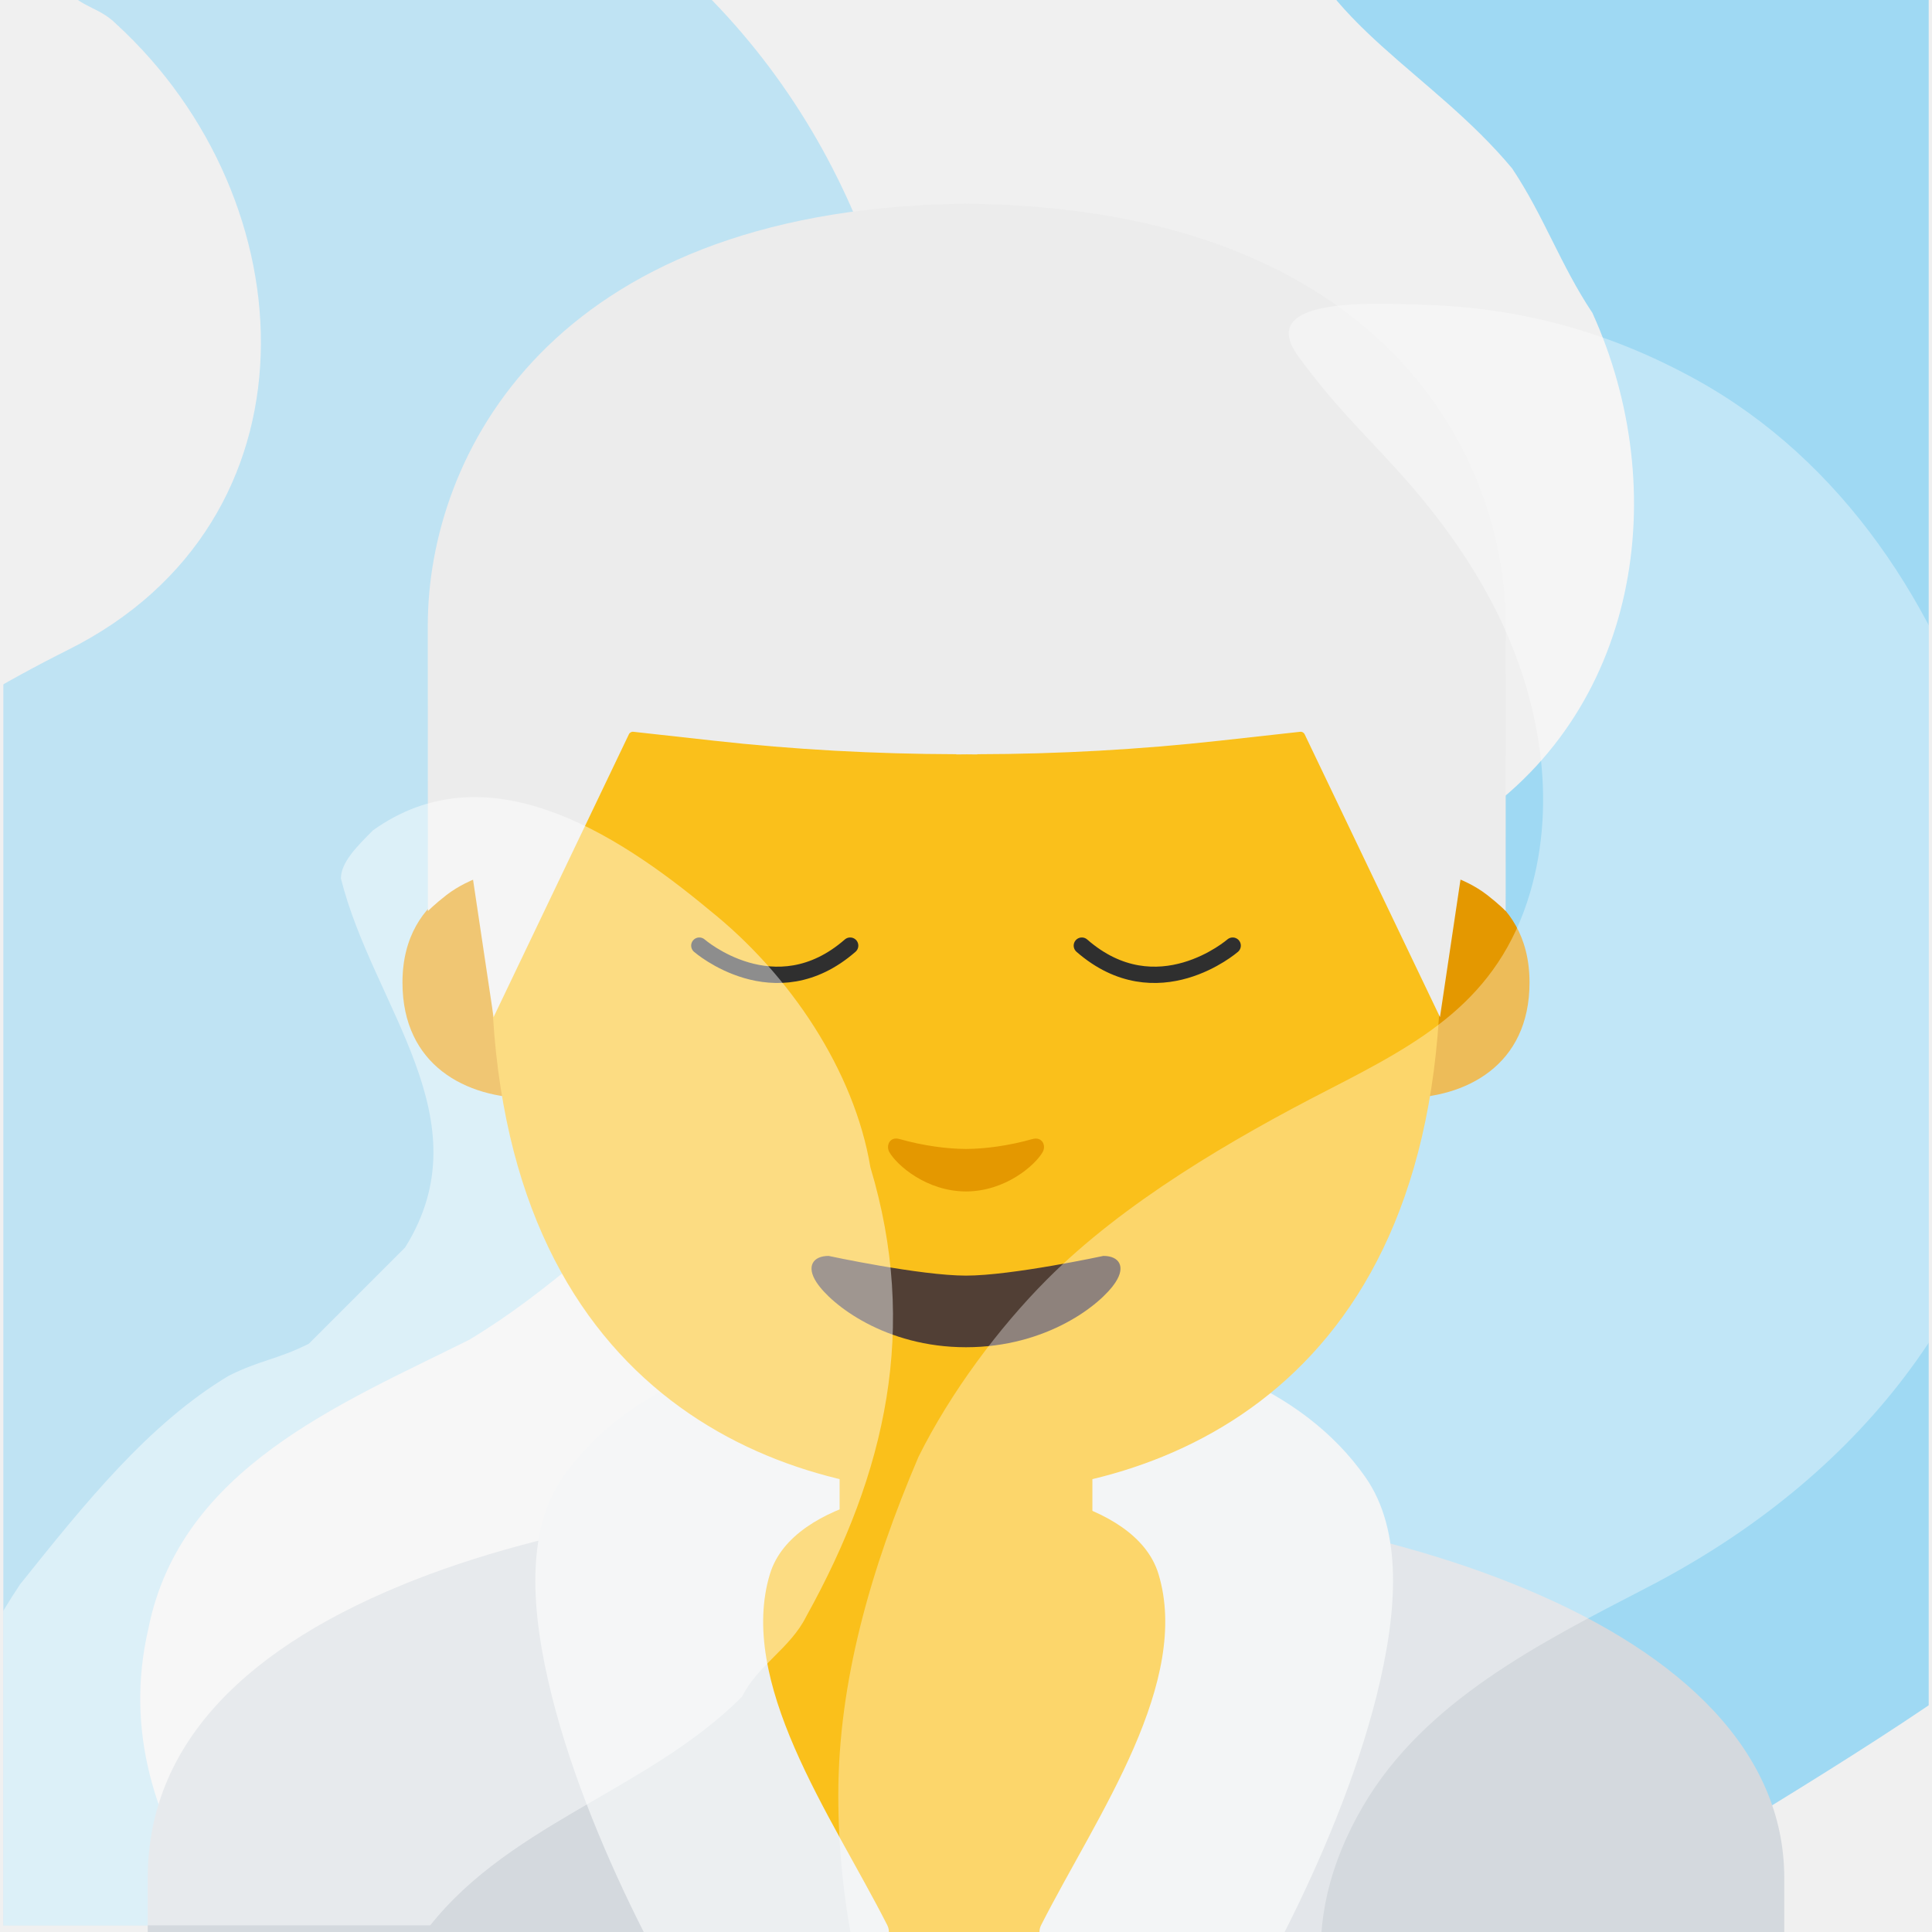
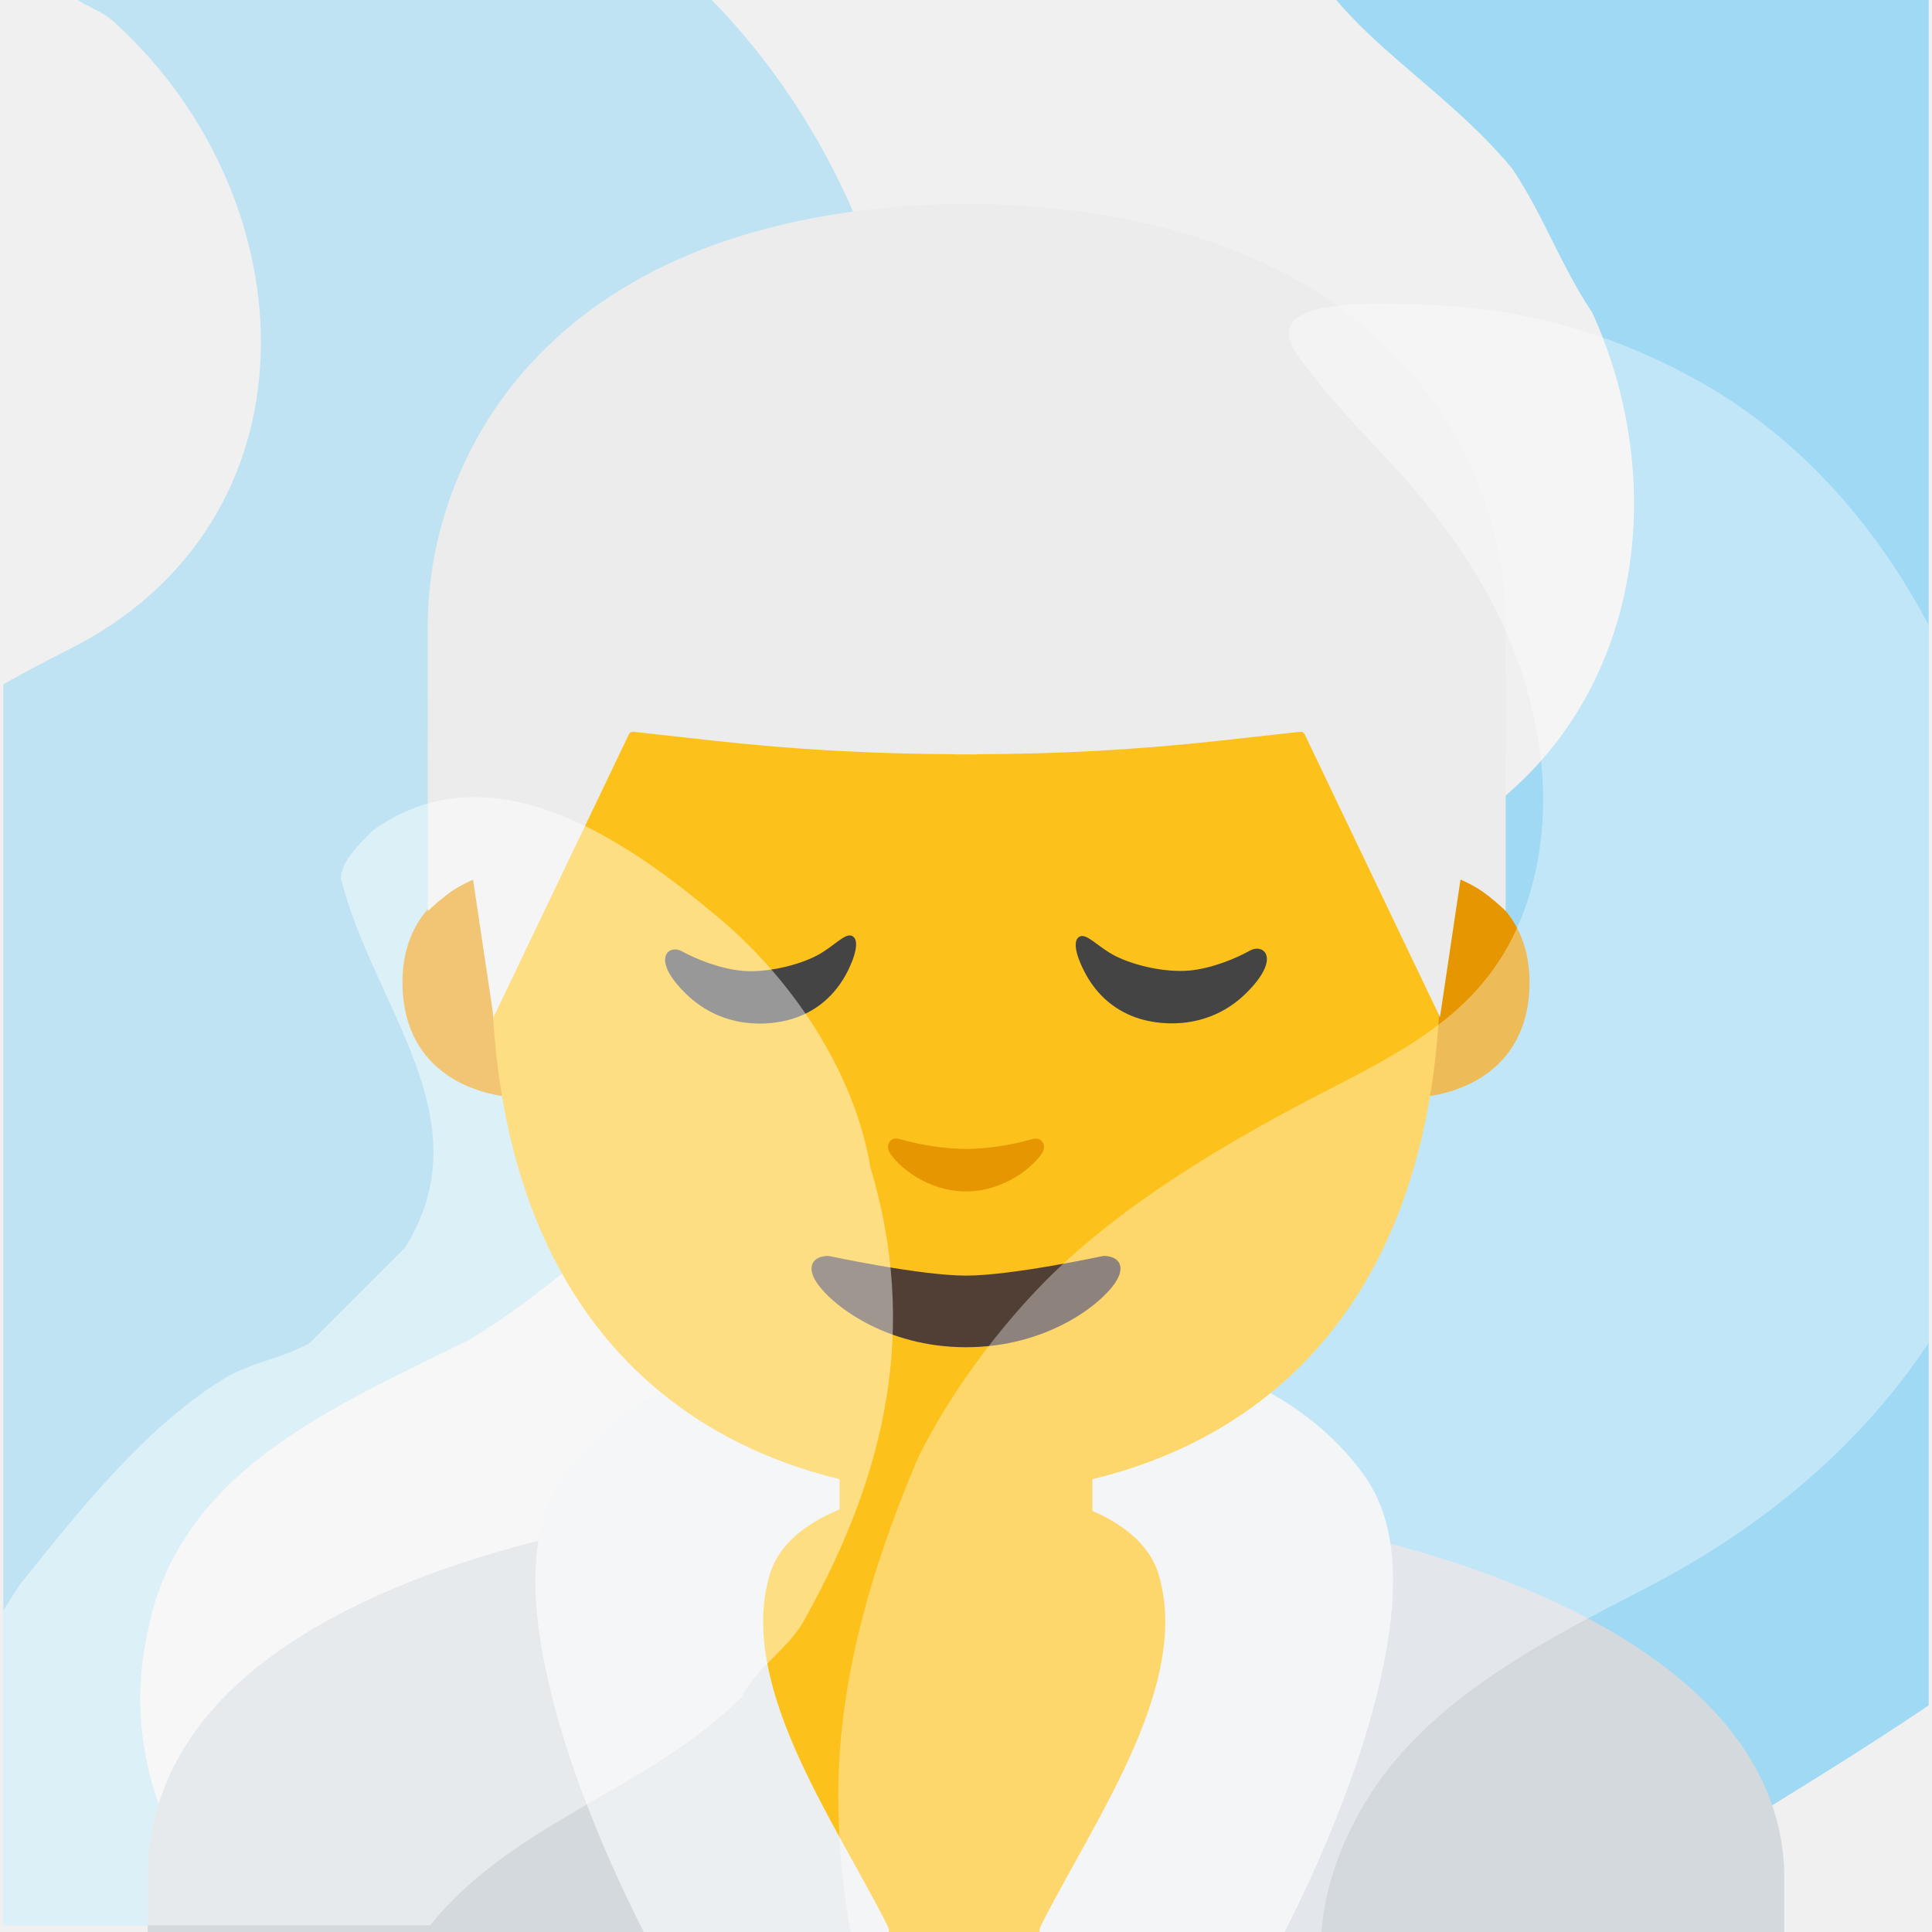
- <svg xmlns="http://www.w3.org/2000/svg" xmlns:xlink="http://www.w3.org/1999/xlink" width="128" height="128">
-   <defs>
+ <svg xmlns="http://www.w3.org/2000/svg" xmlns:xlink="http://www.w3.org/1999/xlink" width="128" height="128" version="1.1" id="svg14">
+   <defs id="defs1">
    <path id="a" d="M4 4h120v120H4z" />
    <clipPath id="c">
-       <use xlink:href="#a" width="100%" height="100%" overflow="visible" />
+       <use xlink:href="#a" width="100%" height="100%" overflow="visible" id="use1" />
    </clipPath>
    <path d="M12 121.06V132h104v-10.94c0-16.79-26.35-25.09-52-25.06-25.49.03-52 7.28-52 25.06z" id="b" />
  </defs>
-   <g clip-path="url(#c)" transform="matrix(1.063 0 0 1.063 -4.031 -4.252)" opacity=".45" stroke-width=".941">
-     <path d="M18.04 143.5c-11-1-23-1-32-10-5-5-9-11-11-18-2-8-4-16-3-24 1-7 3-14 6-21 2-4 5-8 8-11 7-6 14-11 22-15 16-8 15-28 3-39-1-1-2-1-3-2-1-2-3-5-2-6 2-10 15-3 23-4 5 0 10 3 14 6 12 9 18 23 18 38-1 7-1 15-4 22l-6 12c-1 2-2 3-4 5-5 4-9 8-14 11-8 4-18 8-20 18-3 13 8 22 14 32v3c-2 2-5 4-9 3z" fill="#83d3f7" />
+   <g clip-path="url(#c)" transform="matrix(1.063 0 0 1.063 -4.031 -4.252)" opacity=".45" stroke-width=".941" id="g1">
+     <path d="M18.04 143.5c-11-1-23-1-32-10-5-5-9-11-11-18-2-8-4-16-3-24 1-7 3-14 6-21 2-4 5-8 8-11 7-6 14-11 22-15 16-8 15-28 3-39-1-1-2-1-3-2-1-2-3-5-2-6 2-10 15-3 23-4 5 0 10 3 14 6 12 9 18 23 18 38-1 7-1 15-4 22l-6 12c-1 2-2 3-4 5-5 4-9 8-14 11-8 4-18 8-20 18-3 13 8 22 14 32v3c-2 2-5 4-9 3z" fill="#83d3f7" id="path1" />
  </g>
-   <g clip-path="url(#c)" transform="matrix(1.063 0 0 1.063 -4.031 -4.252)" opacity=".45" stroke-width=".941">
-     <path d="M93.04-6.5c10 0 20 2 30 2 27 9 35 41 33 67-1 5-2 10-4 15-1 2-2 5-3 7-10 19-29 28-46 39-16 16-2 39 13 51 1 1 3 4 2 6-11 7-25 1-37 1-3 0-6-2-9-3-8-4-13-10-18-18-4-7-6-14-8-22-2-11-1-21 1-32 2-5 3-9 5-14 3-6 7-11 12-16 9-9 20-14 31-21s13-21 8-32c-2-3-3-6-5-9-5-6-12-9-14-16-1-3 5-5 9-5z" fill="#3bbcf7" />
+   <g clip-path="url(#c)" transform="matrix(1.063 0 0 1.063 -4.031 -4.252)" opacity=".45" stroke-width=".941" id="g2">
+     <path d="M93.04-6.5c10 0 20 2 30 2 27 9 35 41 33 67-1 5-2 10-4 15-1 2-2 5-3 7-10 19-29 28-46 39-16 16-2 39 13 51 1 1 3 4 2 6-11 7-25 1-37 1-3 0-6-2-9-3-8-4-13-10-18-18-4-7-6-14-8-22-2-11-1-21 1-32 2-5 3-9 5-14 3-6 7-11 12-16 9-9 20-14 31-21s13-21 8-32c-2-3-3-6-5-9-5-6-12-9-14-16-1-3 5-5 9-5z" fill="#3bbcf7" id="path2" />
  </g>
-   <path d="M64 98.857c-14.489.022-27.776 2.201-37.396 6.166-11.162 4.593-16.817 11.12-16.817 19.41V128H118.213v-3.566c0-16.796-27.202-25.577-54.074-25.577H64z" fill="#d4d9de" />
-   <path d="M64.043 98.688c-8.738 0-15.33 2.382-19.592 7.091-4.103 4.54-5.176 10.459-4.814 14.551L42.8 128h39.444l6.109-7.52c.403-4.113-.638-10.152-4.784-14.734-4.241-4.677-10.81-7.058-19.527-7.058z" fill="#fac01b" />
-   <path style="line-height:normal;font-variant-ligatures:normal;font-variant-position:normal;font-variant-caps:normal;font-variant-numeric:normal;font-variant-alternates:normal;font-variant-east-asian:normal;font-feature-settings:normal;text-indent:0;text-align:start;text-decoration-line:none;text-decoration-style:solid;text-decoration-color:#000;text-transform:none;text-orientation:mixed;shape-padding:0;isolation:auto;mix-blend-mode:normal" d="M58.465 88.645c-9.019.168-16.98 3.248-21.153 9.2-2.502 3.564-2.152 8.903-.761 14.48 1.348 5.404 3.765 11.075 6.097 15.675h16.245a1 1 0 0 0-.108-.453c-1.856-3.654-4.384-7.702-6.139-11.742-1.755-4.04-2.7-8.006-1.638-11.516.78-2.582 3.575-4.093 6.353-4.89a22.151 22.151 0 0 1 3.713-.715c.44-.046.773-.063 1.024-.07a1 1 0 0 0 .422.05h.003c.081-.01.148-.018.23-.035.043-.009.086-.018.161-.043.016-.006.072-.056.092-.06.31-.06.6-.145.873-.243.274.098.563.183.875.242.02.005.076.055.092.06.074.026.118.035.16.044.083.017.15.026.23.035h.004a1 1 0 0 0 .422-.05c.251.007.583.024 1.024.07a22.17 22.17 0 0 1 3.714.714c2.78.798 5.574 2.309 6.354 4.891 1.062 3.51.117 7.475-1.639 11.516-1.755 4.04-4.284 8.088-6.14 11.742a1 1 0 0 0-.108.453h16.244c2.332-4.6 4.75-10.271 6.098-15.676 1.391-5.576 1.743-10.915-.76-14.478-4.173-5.953-12.135-9.033-21.154-9.201a43.295 43.295 0 0 0-3.928.107 1 1 0 0 0-.676.334s-.357.407-.812 1.012a19.617 19.617 0 0 0-.81-1.012 1 1 0 0 0-.676-.334 43.295 43.295 0 0 0-3.928-.107z" color="#000" font-weight="400" font-family="sans-serif" white-space="normal" overflow="visible" fill="#eceff1" stroke-width="2" stroke-linecap="round" stroke-linejoin="round" stroke-miterlimit="10" />
-   <g clip-path="url(#c)">
-     <defs>
+   <path d="M64 98.857c-14.489.022-27.776 2.201-37.396 6.166-11.162 4.593-16.817 11.12-16.817 19.41V128H118.213v-3.566c0-16.796-27.202-25.577-54.074-25.577H64z" fill="#d4d9de" id="path3" />
+   <path d="M64.043 98.688c-8.738 0-15.33 2.382-19.592 7.091-4.103 4.54-5.176 10.459-4.814 14.551L42.8 128h39.444l6.109-7.52c.403-4.113-.638-10.152-4.784-14.734-4.241-4.677-10.81-7.058-19.527-7.058z" fill="#fcc21b" id="path4" />
+   <path style="line-height:normal;font-variant-ligatures:normal;font-variant-position:normal;font-variant-caps:normal;font-variant-numeric:normal;font-variant-alternates:normal;font-variant-east-asian:normal;font-feature-settings:normal;text-indent:0;text-align:start;text-decoration-line:none;text-decoration-style:solid;text-decoration-color:#000;text-transform:none;text-orientation:mixed;shape-padding:0;isolation:auto;mix-blend-mode:normal" d="M58.465 88.645c-9.019.168-16.98 3.248-21.153 9.2-2.502 3.564-2.152 8.903-.761 14.48 1.348 5.404 3.765 11.075 6.097 15.675h16.245a1 1 0 0 0-.108-.453c-1.856-3.654-4.384-7.702-6.139-11.742-1.755-4.04-2.7-8.006-1.638-11.516.78-2.582 3.575-4.093 6.353-4.89a22.151 22.151 0 0 1 3.713-.715c.44-.046.773-.063 1.024-.07a1 1 0 0 0 .422.05h.003c.081-.01.148-.018.23-.035.043-.009.086-.018.161-.043.016-.006.072-.056.092-.06.31-.06.6-.145.873-.243.274.098.563.183.875.242.02.005.076.055.092.06.074.026.118.035.16.044.083.017.15.026.23.035h.004a1 1 0 0 0 .422-.05c.251.007.583.024 1.024.07a22.17 22.17 0 0 1 3.714.714c2.78.798 5.574 2.309 6.354 4.891 1.062 3.51.117 7.475-1.639 11.516-1.755 4.04-4.284 8.088-6.14 11.742a1 1 0 0 0-.108.453h16.244c2.332-4.6 4.75-10.271 6.098-15.676 1.391-5.576 1.743-10.915-.76-14.478-4.173-5.953-12.135-9.033-21.154-9.201a43.295 43.295 0 0 0-3.928.107 1 1 0 0 0-.676.334s-.357.407-.812 1.012a19.617 19.617 0 0 0-.81-1.012 1 1 0 0 0-.676-.334 43.295 43.295 0 0 0-3.928-.107z" color="#000" font-weight="400" font-family="sans-serif" white-space="normal" overflow="visible" fill="#eceff1" stroke-width="2" stroke-linecap="round" stroke-linejoin="round" stroke-miterlimit="10" id="path5" />
+   <g clip-path="url(#c)" id="g5">
+     <defs id="defs5">
      <path id="d" d="M64 4.03h-.04c-45.43.24-36.12 52.14-36.12 52.14s5.1 8.99 5.1 8.81c-.03-1.41.46-6.89.46-6.89l-2.68-2.92s3.89-25.44 6.79-24.91c4.45.81 26.54 2 26.57 2 7.83 0 14.92-.36 19.37-1.17 2.9-.53 9.64 1.7 10.68 4.45 1.33 3.54 3.13 19.71 3.13 19.71l-2.68 2.83s.49 5.51.46 6.89c0 .18 5.1-8.81 5.1-8.81S109.44 4.27 64 4.03z" />
    </defs>
  </g>
-   <path d="M63.143 108.819c-4.147 0-7.516-3.19-7.516-7.137v-8.93h16.746v8.93c0 3.927-3.37 7.137-7.516 7.137z" fill="#fac01b" />
-   <g stroke-width="1.36" fill="#e49800">
-     <path d="M95.549 57.857s5.786 1 5.786 7.235c0 5.5-4.22 7.668-8.44 7.668V57.857zM32.451 57.857s-5.786 1-5.786 7.235c0 5.5 4.22 7.668 8.44 7.668V57.857z" />
+   <path d="M63.143 108.819c-4.147 0-7.516-3.19-7.516-7.137v-8.93h16.746v8.93c0 3.927-3.37 7.137-7.516 7.137z" fill="#fcc21b" id="path6" />
+   <g stroke-width="1.36" fill="#e59600" id="g7">
+     <path d="M95.549 57.857s5.786 1 5.786 7.235c0 5.5-4.22 7.668-8.44 7.668V57.857zM32.451 57.857s-5.786 1-5.786 7.235c0 5.5 4.22 7.668 8.44 7.668V57.857z" id="path7" />
  </g>
-   <path d="M64 17.06c-24.931 0-31.453 19.329-31.453 46.48 0 28.152 18.094 35.431 31.453 35.431 13.16 0 31.453-7.073 31.453-35.43C95.453 36.38 88.93 17.06 64 17.06z" fill="#fac01b" />
-   <path d="M73.102 83.208S67.034 84.513 64 84.513c-3.034 0-9.102-1.305-9.102-1.305-1.044 0-1.493.698-.801 1.75.963 1.47 4.55 4.3 9.903 4.3 5.352 0 8.94-2.83 9.903-4.3.692-1.052.243-1.75-.8-1.75z" fill="#513f35" />
-   <path d="M68.397 75.466c-1.552.441-3.154.654-4.397.654-1.243 0-2.845-.213-4.397-.654-.661-.191-.919.441-.683.86.492.868 2.47 2.61 5.08 2.61s4.588-1.742 5.08-2.61c.243-.419-.022-1.044-.683-.86z" fill="#e49800" />
-   <path d="M64.75 13.509s-.485-.015-.699-.015c-.213 0-.698.015-.698.015-26.902.522-35.011 16.704-35.011 27.93 0 10.911.007 18.925.007 18.925s.426-.44 1.22-1.058c.846-.655 1.772-1.022 1.772-1.022l1.36 9.102 8.963-18.734a.291.291 0 0 1 .301-.169l5.316.588c5.338.596 10.705.883 16.072.897v.015c.235 0 .463-.007.699-.007.235 0 .463.007.698.007v-.015a148.741 148.741 0 0 0 16.072-.897l5.316-.588a.291.291 0 0 1 .301.17l8.963 18.733 1.36-9.11s.933.368 1.772 1.022c.794.618 1.22 1.06 1.22 1.06s.007-8.015.007-18.926c.008-11.22-8.102-27.401-35.011-27.923z" fill="#ececec" />
-   <path d="M46.332 62.65s5.006 4.355 9.994 0M81.668 62.65s-5.006 4.355-9.994 0" fill="none" fill-rule="evenodd" stroke="#2f2f2f" stroke-width="1.08" stroke-linecap="round" stroke-linejoin="round" />
-   <g clip-path="url(#c)" transform="matrix(1.063 0 0 1.06736 -4.031 -4.352)" opacity=".35" stroke-width=".939">
-     <path d="M97.04 156.5c-8-1-17 1-24-5-11-9-17-22-17-36 0-7 2-14 5-21 2-4 5-8 8-11 4.79-4.79 11.53-8.71 17.52-11.77 5.74-2.94 10.61-5.51 12.6-12.26 1.69-5.73.6-12.03-2.07-17.38-1.64-3.28-3.84-6.25-6.32-8.95-2.05-2.24-3.89-3.98-6.06-6.94-2.72-3.72 4.61-3.29 7.66-3.21 6.14.17 11.67 1.66 17.08 4.62 9.22 5.05 15.16 14.19 18.15 24.07 1.93 6.37 2.79 13.15 2.44 19.81-2.04 14.29-11.23 24.77-23.6 31.13-6.69 3.45-13.86 7.05-17.68 13.54-8.82 14.97 6.52 26.47 14.27 37.33 0 0-1 1-1 2-.99 1.01-2.99 1.01-4.99 1.01z" fill="#fff" />
+   <path d="M64 17.06c-24.931 0-31.453 19.329-31.453 46.48 0 28.152 18.094 35.431 31.453 35.431 13.16 0 31.453-7.073 31.453-35.43C95.453 36.38 88.93 17.06 64 17.06z" fill="#fcc21b" id="path8" />
+   <path d="M73.102 83.208S67.034 84.513 64 84.513c-3.034 0-9.102-1.305-9.102-1.305-1.044 0-1.493.698-.801 1.75.963 1.47 4.55 4.3 9.903 4.3 5.352 0 8.94-2.83 9.903-4.3.692-1.052.243-1.75-.8-1.75z" fill="#513f35" id="path9" />
+   <path d="M68.397 75.466c-1.552.441-3.154.654-4.397.654-1.243 0-2.845-.213-4.397-.654-.661-.191-.919.441-.683.86.492.868 2.47 2.61 5.08 2.61s4.588-1.742 5.08-2.61c.243-.419-.022-1.044-.683-.86z" fill="#e59600" id="path10" />
+   <path d="M64.75 13.509s-.485-.015-.699-.015c-.213 0-.698.015-.698.015-26.902.522-35.011 16.704-35.011 27.93 0 10.911.007 18.925.007 18.925s.426-.44 1.22-1.058c.846-.655 1.772-1.022 1.772-1.022l1.36 9.102 8.963-18.734a.291.291 0 0 1 .301-.169l5.316.588c5.338.596 10.705.883 16.072.897v.015c.235 0 .463-.007.699-.007.235 0 .463.007.698.007v-.015a148.741 148.741 0 0 0 16.072-.897l5.316-.588a.291.291 0 0 1 .301.17l8.963 18.733 1.36-9.11s.933.368 1.772 1.022c.794.618 1.22 1.06 1.22 1.06s.007-8.015.007-18.926c.008-11.22-8.102-27.401-35.011-27.923z" fill="#6d4c41" id="path11" style="fill:#ececec;fill-opacity:1" />
+   <g clip-path="url(#c)" transform="matrix(1.063 0 0 1.06736 -4.031 -4.352)" opacity=".35" stroke-width=".939" id="g13">
+     <path d="M97.04 156.5c-8-1-17 1-24-5-11-9-17-22-17-36 0-7 2-14 5-21 2-4 5-8 8-11 4.79-4.79 11.53-8.71 17.52-11.77 5.74-2.94 10.61-5.51 12.6-12.26 1.69-5.73.6-12.03-2.07-17.38-1.64-3.28-3.84-6.25-6.32-8.95-2.05-2.24-3.89-3.98-6.06-6.94-2.72-3.72 4.61-3.29 7.66-3.21 6.14.17 11.67 1.66 17.08 4.62 9.22 5.05 15.16 14.19 18.15 24.07 1.93 6.37 2.79 13.15 2.44 19.81-2.04 14.29-11.23 24.77-23.6 31.13-6.69 3.45-13.86 7.05-17.68 13.54-8.82 14.97 6.52 26.47 14.27 37.33 0 0-1 1-1 2-.99 1.01-2.99 1.01-4.99 1.01z" fill="#fff" id="path13" />
  </g>
-   <g clip-path="url(#c)" transform="matrix(1.063 0 0 1.063 -4.031 -4.252)" opacity=".45" stroke-width=".941">
-     <path d="M25.04 152.75c-12-2-22-11-24-23-3-9-2-18 4-27 4-5 8-10 13-13 2-1 3-1 5-2l6-6c5-8-2-15-4-23 0-1 1-2 2-3 7-5 15 0 21 5 5 4 9 10 10 16 3 10 1 19-4 28-1 2-3 3-4 5-6 6-15 8-20 15-4 7 0 14 3 20 2 5-3 10-8 8z" fill="#fff" />
+   <path d="m 56.438,62.002 c 0.41,0.17 0.4,0.93 -0.22,2.23 -0.89,1.84 -2.29,2.82 -3.69,3.26 -1.62,0.51 -4.66,0.7 -7.06,-1.63 -2.39,-2.31 -1.2,-3.34 -0.28,-2.83 0.94,0.51 2.52,1.16 4.02,1.29 1.55,0.13 3.62,-0.34 4.92,-1.02 1.1,-0.58 1.84,-1.5 2.31,-1.3 z m 15.11,0.04 c -0.41,0.18 -0.4,0.93 0.24,2.22 0.9,1.83 2.31,2.8 3.71,3.23 1.62,0.5 4.66,0.67 7.05,-1.68 2.37,-2.33 1.18,-3.34 0.26,-2.83 -0.93,0.52 -2.52,1.18 -4.01,1.32 -1.55,0.14 -3.62,-0.31 -4.93,-0.98 -1.11,-0.57 -1.85,-1.49 -2.32,-1.28 z" style="clip-rule:evenodd;fill:#444444;fill-rule:nonzero;stroke-linecap:round;stroke-linejoin:round;stroke-miterlimit:2" id="path6-0" />
+   <g clip-path="url(#c)" transform="matrix(1.063 0 0 1.063 -4.031 -4.252)" opacity=".45" stroke-width=".941" id="g14">
+     <path d="M25.04 152.75c-12-2-22-11-24-23-3-9-2-18 4-27 4-5 8-10 13-13 2-1 3-1 5-2l6-6c5-8-2-15-4-23 0-1 1-2 2-3 7-5 15 0 21 5 5 4 9 10 10 16 3 10 1 19-4 28-1 2-3 3-4 5-6 6-15 8-20 15-4 7 0 14 3 20 2 5-3 10-8 8z" fill="#fff" id="path14" />
  </g>
</svg>
